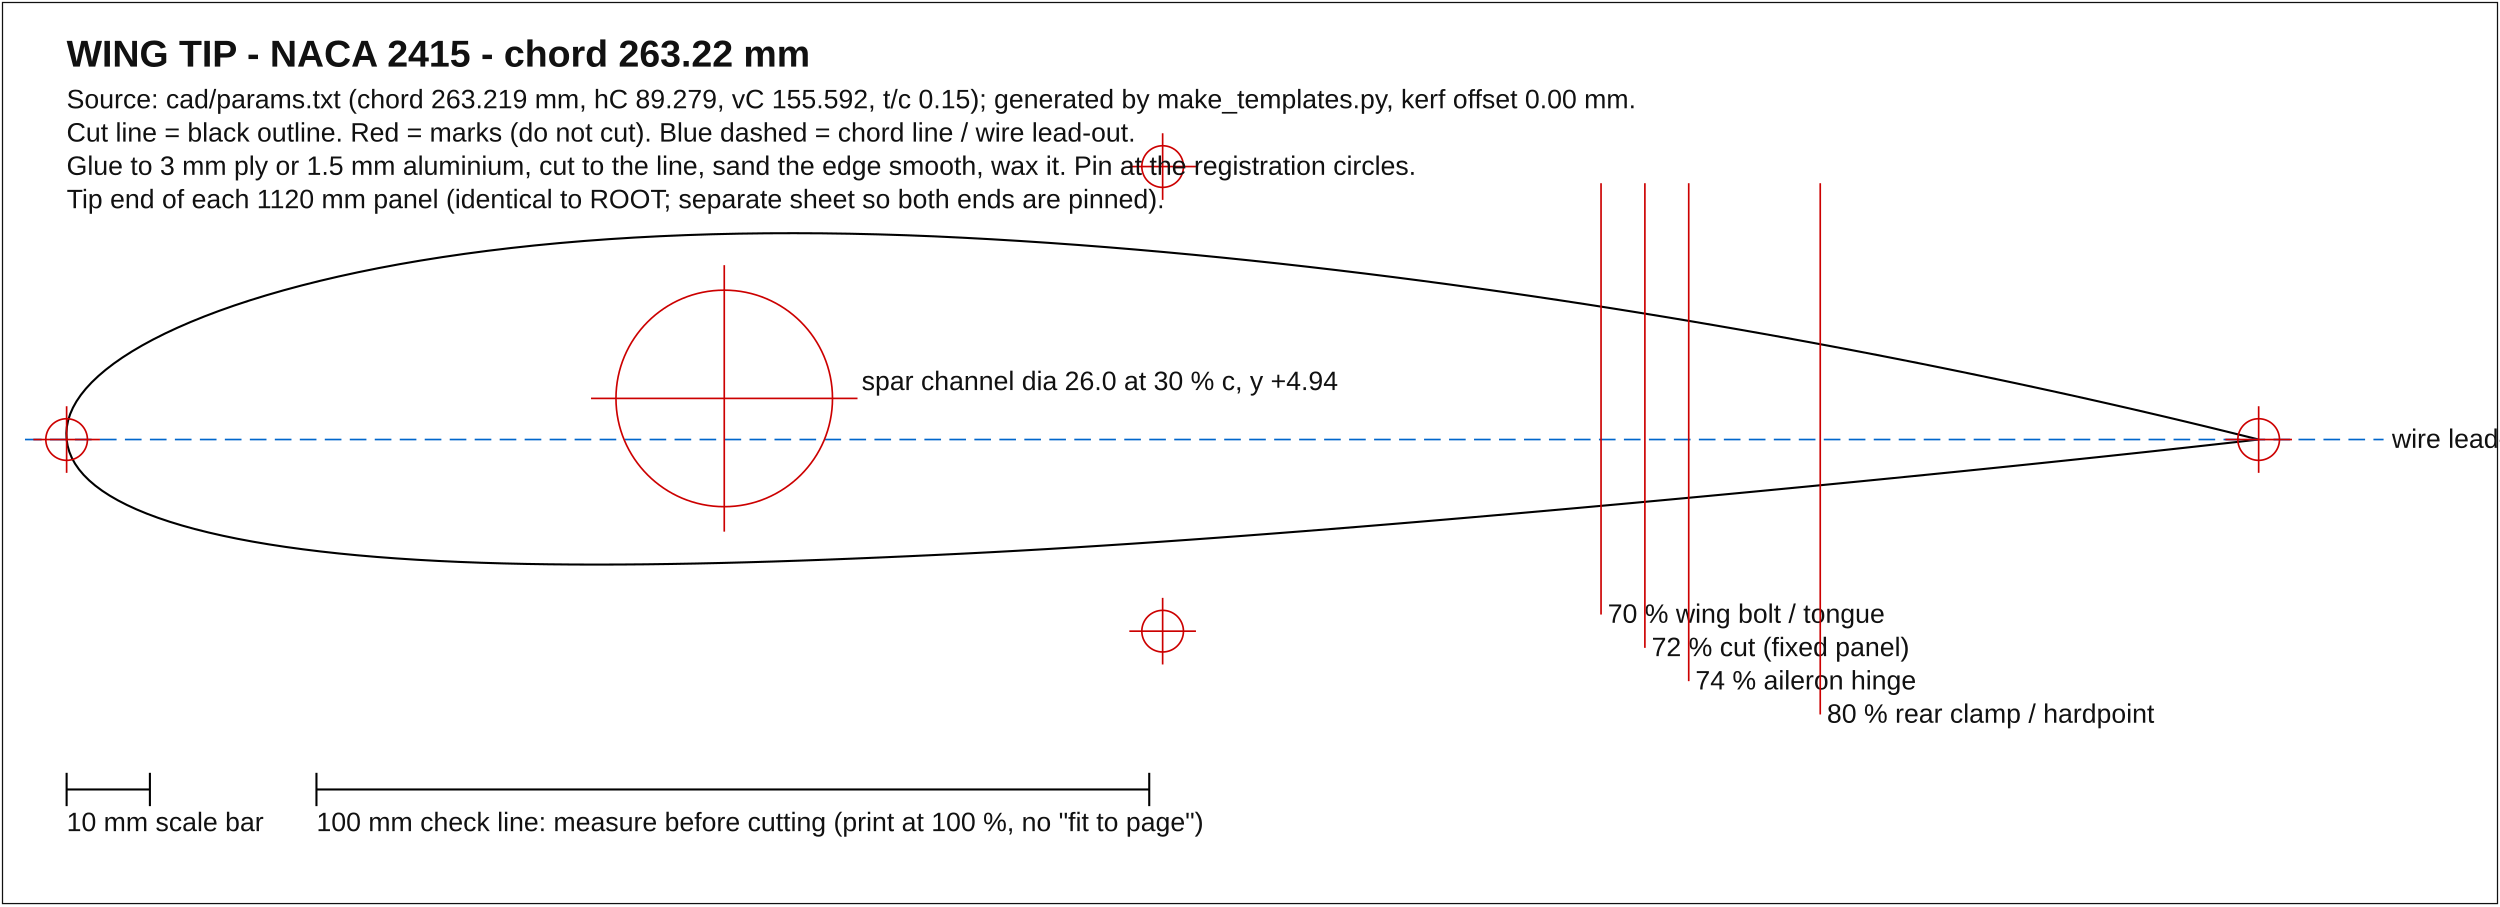
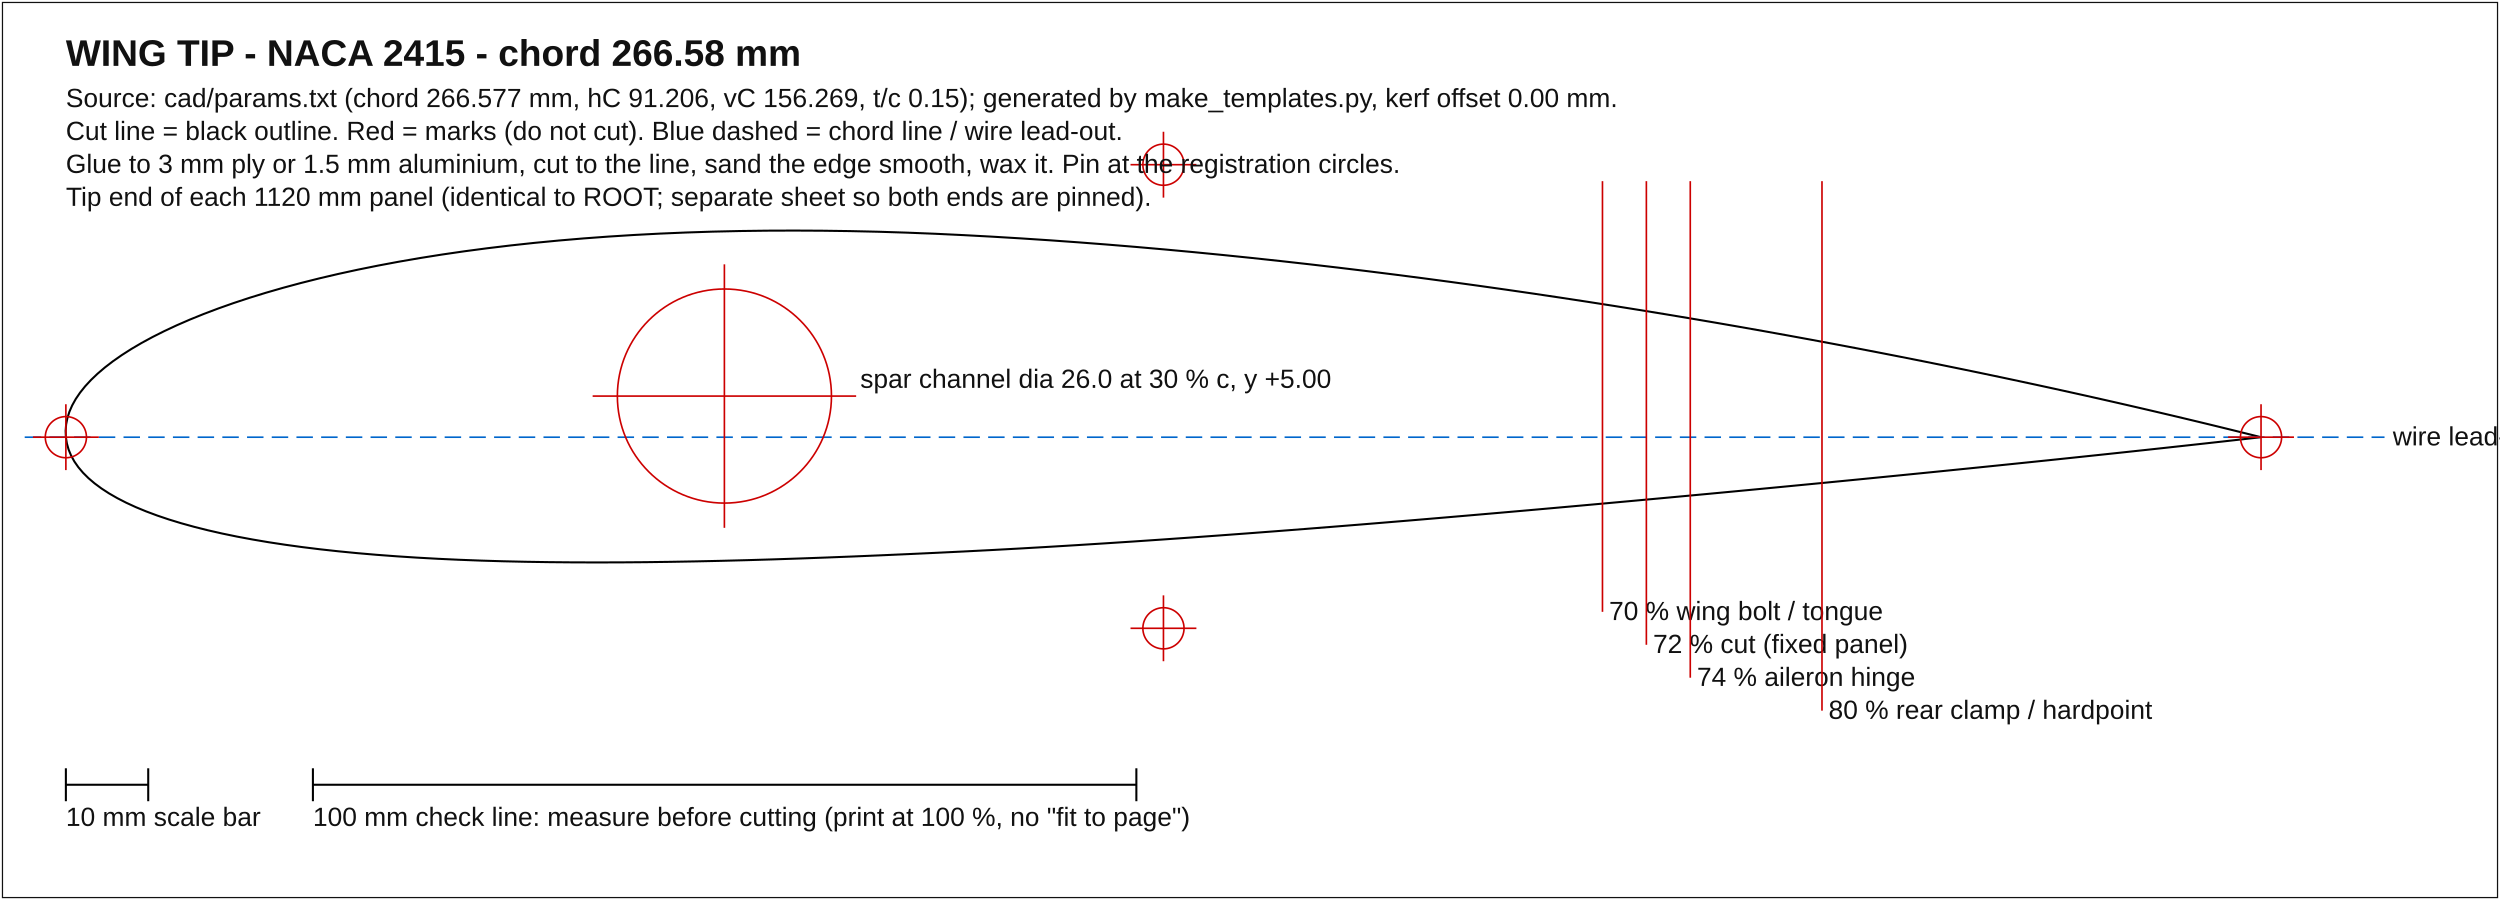
- <svg xmlns="http://www.w3.org/2000/svg" width="300.2mm" height="108.8mm" viewBox="0 0 300.2 108.8" font-family="Arial, Helvetica, sans-serif">
+ <svg xmlns="http://www.w3.org/2000/svg" width="303.6mm" height="109.3mm" viewBox="0 0 303.6 109.3" font-family="Arial, Helvetica, sans-serif">
  <style>text{font-size:3.2px;fill:#111}.lbl{font-size:4.5px;font-weight:bold}.thin{stroke:#111;stroke-width:0.15;fill:none}.cut{stroke:#000;stroke-width:0.25;fill:none}.mark{stroke:#c00;stroke-width:0.2;fill:none}.dash{stroke:#06c;stroke-width:0.2;fill:none;stroke-dasharray:2,1}</style>
-   <rect x="0.3" y="0.3" width="299.6" height="108.2" class="thin" />
-   <path d="M 271.219,52.778 L 271.174,52.767 L 271.041,52.733 L 270.818,52.677 L 270.507,52.599 L 270.107,52.499 L 269.618,52.378 L 269.041,52.235 L 268.377,52.070 L 267.625,51.885 L 266.787,51.679 L 265.862,51.453 L 264.851,51.207 L 263.755,50.943 L 262.575,50.659 L 261.312,50.358 L 259.965,50.039 L 258.536,49.704 L 257.027,49.352 L 255.437,48.985 L 253.768,48.603 L 252.021,48.207 L 250.198,47.797 L 248.298,47.375 L 246.325,46.942 L 244.278,46.497 L 242.159,46.041 L 239.969,45.577 L 237.711,45.103 L 235.385,44.622 L 232.993,44.134 L 230.537,43.639 L 228.018,43.140 L 225.438,42.635 L 222.798,42.127 L 220.101,41.616 L 217.347,41.103 L 214.540,40.588 L 211.681,40.073 L 208.771,39.559 L 205.813,39.046 L 202.809,38.534 L 199.760,38.026 L 196.670,37.521 L 193.539,37.020 L 190.370,36.525 L 187.166,36.036 L 183.927,35.554 L 180.657,35.079 L 177.359,34.613 L 174.033,34.156 L 170.682,33.709 L 167.309,33.273 L 163.916,32.849 L 160.505,32.437 L 157.079,32.038 L 153.640,31.653 L 150.191,31.283 L 146.733,30.928 L 143.270,30.590 L 139.803,30.268 L 136.335,29.964 L 132.869,29.678 L 129.406,29.411 L 125.950,29.164 L 122.503,28.937 L 119.067,28.730 L 115.644,28.546 L 112.227,28.383 L 108.805,28.248 L 105.404,28.142 L 102.026,28.065 L 98.673,28.017 L 95.349,28.000 L 92.055,28.013 L 88.794,28.055 L 85.569,28.128 L 82.382,28.232 L 79.235,28.365 L 76.131,28.528 L 73.072,28.721 L 70.061,28.943 L 67.099,29.195 L 64.188,29.475 L 61.332,29.784 L 58.532,30.121 L 55.790,30.484 L 53.108,30.875 L 50.488,31.291 L 47.932,31.732 L 45.443,32.198 L 43.021,32.688 L 40.668,33.200 L 38.387,33.734 L 36.178,34.289 L 34.044,34.863 L 31.985,35.457 L 30.004,36.068 L 28.101,36.696 L 26.278,37.340 L 24.536,37.999 L 22.877,38.671 L 21.301,39.356 L 19.809,40.052 L 18.402,40.759 L 17.082,41.475 L 15.848,42.200 L 14.703,42.932 L 13.645,43.671 L 12.677,44.416 L 11.798,45.165 L 11.009,45.918 L 10.310,46.675 L 9.702,47.434 L 9.185,48.195 L 8.759,48.958 L 8.425,49.722 L 8.181,50.486 L 8.030,51.250 L 7.969,52.014 L 8.000,52.778 L 8.121,53.532 L 8.331,54.269 L 8.630,54.989 L 9.017,55.690 L 9.493,56.373 L 10.056,57.039 L 10.706,57.685 L 11.442,58.313 L 12.264,58.923 L 13.171,59.513 L 14.163,60.084 L 15.238,60.636 L 16.395,61.168 L 17.635,61.680 L 18.955,62.172 L 20.354,62.644 L 21.833,63.095 L 23.388,63.526 L 25.021,63.936 L 26.728,64.325 L 28.510,64.694 L 30.364,65.041 L 32.290,65.367 L 34.285,65.672 L 36.350,65.955 L 38.481,66.218 L 40.679,66.460 L 42.941,66.680 L 45.266,66.880 L 47.652,67.059 L 50.099,67.218 L 52.603,67.357 L 55.164,67.475 L 57.780,67.575 L 60.450,67.655 L 63.171,67.717 L 65.942,67.760 L 68.761,67.786 L 71.627,67.794 L 74.537,67.786 L 77.491,67.763 L 80.485,67.723 L 83.518,67.669 L 86.589,67.602 L 89.695,67.520 L 92.835,67.427 L 96.006,67.321 L 99.207,67.205 L 102.435,67.078 L 105.689,66.942 L 108.966,66.797 L 112.265,66.645 L 115.607,66.483 L 118.976,66.310 L 122.359,66.125 L 125.755,65.930 L 129.161,65.724 L 132.575,65.508 L 135.994,65.284 L 139.416,65.051 L 142.840,64.811 L 146.262,64.564 L 149.680,64.311 L 153.092,64.051 L 156.496,63.787 L 159.890,63.519 L 163.271,63.246 L 166.636,62.970 L 169.984,62.691 L 173.312,62.410 L 176.619,62.127 L 179.901,61.842 L 183.156,61.556 L 186.383,61.270 L 189.578,60.984 L 192.741,60.698 L 195.868,60.413 L 198.957,60.128 L 202.007,59.845 L 205.015,59.564 L 207.979,59.285 L 210.898,59.008 L 213.768,58.733 L 216.588,58.462 L 219.356,58.193 L 222.070,57.928 L 224.728,57.667 L 227.329,57.410 L 229.870,57.157 L 232.350,56.909 L 234.766,56.666 L 237.118,56.427 L 239.403,56.194 L 241.620,55.967 L 243.767,55.745 L 245.843,55.529 L 247.846,55.320 L 249.775,55.117 L 251.629,54.922 L 253.405,54.733 L 255.103,54.551 L 256.722,54.378 L 258.260,54.212 L 259.717,54.054 L 261.090,53.904 L 262.380,53.763 L 263.585,53.630 L 264.704,53.507 L 265.737,53.392 L 266.682,53.287 L 267.540,53.192 L 268.309,53.106 L 268.989,53.029 L 269.579,52.963 L 270.080,52.907 L 270.489,52.860 L 270.808,52.824 L 271.036,52.798 L 271.173,52.783 L 271.219,52.778 Z" class="cut" />
-   <line x1="3.000" y1="52.778" x2="286.219" y2="52.778" class="dash" />
-   <text x="287.22" y="53.78">wire lead-out</text>
-   <path d="M 4.00,52.78 L 12.00,52.78 M 8.00,56.78 L 8.00,48.78" class="mark" />
-   <circle cx="8.00" cy="52.78" r="2.5" class="mark" />
-   <path d="M 267.22,52.78 L 275.22,52.78 M 271.22,56.78 L 271.22,48.78" class="mark" />
-   <circle cx="271.22" cy="52.78" r="2.5" class="mark" />
-   <path d="M 135.61,20.00 L 143.61,20.00 M 139.61,24.00 L 139.61,16.00" class="mark" />
-   <circle cx="139.61" cy="20.00" r="2.5" class="mark" />
-   <path d="M 135.61,75.79 L 143.61,75.79 M 139.61,79.79 L 139.61,71.79" class="mark" />
-   <circle cx="139.61" cy="75.79" r="2.5" class="mark" />
-   <circle cx="86.966" cy="47.843" r="13.000" class="mark" />
-   <path d="M 70.97,47.84 L 102.97,47.84 M 86.97,63.84 L 86.97,31.84" class="mark" />
-   <text x="103.47" y="46.84">spar channel dia 26.0 at 30 % c, y +4.94</text>
-   <line x1="192.253" y1="22.000" x2="192.253" y2="73.794" class="mark" />
-   <text x="193.05" y="74.79">70 % wing bolt / tongue</text>
-   <line x1="197.518" y1="22.000" x2="197.518" y2="77.794" class="mark" />
-   <text x="198.32" y="78.79">72 % cut (fixed panel)</text>
-   <line x1="202.782" y1="22.000" x2="202.782" y2="81.794" class="mark" />
-   <text x="203.58" y="82.79">74 % aileron hinge</text>
-   <line x1="218.575" y1="22.000" x2="218.575" y2="85.794" class="mark" />
-   <text x="219.38" y="86.79">80 % rear clamp / hardpoint</text>
-   <path d="M 8.0,94.8 L 18.0,94.8 M 8.0,92.8 L 8.0,96.8 M 18.0,92.8 L 18.0,96.8" class="cut" />
-   <text x="8.0" y="99.8">10 mm scale bar</text>
-   <path d="M 38.0,94.8 L 138.0,94.8 M 38.0,92.8 L 38.0,96.8 M 138.0,92.8 L 138.0,96.8" class="cut" />
-   <text x="38.0" y="99.8">100 mm check line: measure before cutting (print at 100 %, no "fit to page")</text>
-   <text x="8.0" y="8" class="lbl">WING TIP - NACA 2415 - chord 263.22 mm</text>
-   <text x="8.0" y="13.0">Source: cad/params.txt (chord 263.219 mm, hC 89.279, vC 155.592, t/c 0.15); generated by make_templates.py, kerf offset 0.00 mm.</text>
+   <rect x="0.3" y="0.3" width="303.0" height="108.7" class="thin" />
+   <path d="M 274.577,53.094 L 274.532,53.083 L 274.397,53.049 L 274.171,52.992 L 273.856,52.913 L 273.450,52.812 L 272.956,52.689 L 272.372,52.544 L 271.699,52.377 L 270.937,52.189 L 270.088,51.981 L 269.151,51.752 L 268.128,51.503 L 267.018,51.235 L 265.823,50.949 L 264.543,50.643 L 263.179,50.321 L 261.733,49.981 L 260.204,49.625 L 258.594,49.253 L 256.904,48.866 L 255.134,48.465 L 253.288,48.050 L 251.364,47.623 L 249.365,47.183 L 247.292,46.733 L 245.146,46.272 L 242.929,45.801 L 240.642,45.322 L 238.286,44.834 L 235.864,44.340 L 233.376,43.839 L 230.825,43.333 L 228.212,42.822 L 225.538,42.307 L 222.807,41.790 L 220.018,41.270 L 217.175,40.749 L 214.279,40.227 L 211.332,39.706 L 208.337,39.186 L 205.294,38.669 L 202.207,38.154 L 199.077,37.642 L 195.906,37.135 L 192.697,36.634 L 189.451,36.139 L 186.172,35.650 L 182.860,35.170 L 179.519,34.697 L 176.151,34.235 L 172.757,33.782 L 169.342,33.341 L 165.905,32.911 L 162.451,32.494 L 158.981,32.090 L 155.498,31.700 L 152.005,31.325 L 148.503,30.966 L 144.995,30.623 L 141.484,30.297 L 137.972,29.989 L 134.462,29.699 L 130.955,29.429 L 127.455,29.179 L 123.964,28.949 L 120.484,28.740 L 117.018,28.553 L 113.557,28.388 L 110.091,28.251 L 106.646,28.143 L 103.225,28.065 L 99.830,28.018 L 96.463,28.000 L 93.127,28.013 L 89.825,28.056 L 86.559,28.130 L 83.331,28.235 L 80.144,28.369 L 77.000,28.535 L 73.902,28.730 L 70.852,28.955 L 67.853,29.210 L 64.905,29.494 L 62.012,29.807 L 59.176,30.148 L 56.399,30.516 L 53.683,30.911 L 51.030,31.333 L 48.442,31.780 L 45.920,32.252 L 43.467,32.747 L 41.085,33.266 L 38.774,33.807 L 36.537,34.369 L 34.376,34.951 L 32.291,35.552 L 30.284,36.171 L 28.358,36.807 L 26.511,37.460 L 24.747,38.127 L 23.067,38.807 L 21.470,39.501 L 19.960,40.206 L 18.535,40.922 L 17.198,41.647 L 15.948,42.381 L 14.788,43.123 L 13.717,43.871 L 12.736,44.625 L 11.846,45.384 L 11.047,46.147 L 10.339,46.913 L 9.724,47.682 L 9.200,48.453 L 8.769,49.225 L 8.430,49.999 L 8.184,50.773 L 8.030,51.547 L 7.969,52.320 L 8.000,53.094 L 8.123,53.858 L 8.335,54.605 L 8.638,55.333 L 9.030,56.043 L 9.512,56.735 L 10.082,57.409 L 10.740,58.064 L 11.486,58.700 L 12.319,59.317 L 13.237,59.915 L 14.241,60.493 L 15.330,61.052 L 16.502,61.591 L 17.757,62.109 L 19.094,62.608 L 20.512,63.086 L 22.009,63.543 L 23.585,63.979 L 25.238,64.395 L 26.967,64.789 L 28.771,65.162 L 30.649,65.513 L 32.599,65.844 L 34.621,66.152 L 36.711,66.440 L 38.870,66.706 L 41.096,66.950 L 43.387,67.174 L 45.741,67.376 L 48.158,67.557 L 50.636,67.718 L 53.172,67.859 L 55.766,67.979 L 58.415,68.080 L 61.119,68.161 L 63.875,68.223 L 66.681,68.267 L 69.536,68.293 L 72.439,68.302 L 75.386,68.294 L 78.377,68.270 L 81.410,68.230 L 84.482,68.175 L 87.592,68.107 L 90.738,68.025 L 93.917,67.930 L 97.129,67.823 L 100.371,67.705 L 103.640,67.577 L 106.935,67.439 L 110.255,67.292 L 113.595,67.138 L 116.980,66.974 L 120.392,66.799 L 123.818,66.612 L 127.257,66.414 L 130.707,66.205 L 134.164,65.987 L 137.627,65.760 L 141.093,65.524 L 144.560,65.281 L 148.026,65.030 L 151.487,64.774 L 154.943,64.511 L 158.391,64.244 L 161.828,63.972 L 165.252,63.696 L 168.660,63.416 L 172.051,63.134 L 175.421,62.849 L 178.770,62.562 L 182.094,62.274 L 185.391,61.985 L 188.658,61.695 L 191.895,61.405 L 195.098,61.115 L 198.265,60.826 L 201.394,60.538 L 204.482,60.252 L 207.529,59.967 L 210.531,59.684 L 213.486,59.403 L 216.393,59.125 L 219.249,58.850 L 222.052,58.579 L 224.801,58.310 L 227.493,58.046 L 230.127,57.785 L 232.700,57.529 L 235.212,57.278 L 237.659,57.031 L 240.041,56.790 L 242.355,56.554 L 244.600,56.323 L 246.775,56.099 L 248.877,55.881 L 250.906,55.669 L 252.860,55.463 L 254.737,55.265 L 256.536,55.074 L 258.256,54.890 L 259.895,54.714 L 261.453,54.546 L 262.928,54.386 L 264.319,54.234 L 265.625,54.091 L 266.845,53.957 L 267.979,53.832 L 269.025,53.716 L 269.983,53.610 L 270.851,53.513 L 271.630,53.426 L 272.319,53.349 L 272.916,53.281 L 273.423,53.224 L 273.838,53.177 L 274.161,53.141 L 274.392,53.115 L 274.531,53.099 L 274.577,53.094 Z" class="cut" />
+   <line x1="3.000" y1="53.094" x2="289.577" y2="53.094" class="dash" />
+   <text x="290.58" y="54.09">wire lead-out</text>
+   <path d="M 4.00,53.09 L 12.00,53.09 M 8.00,57.09 L 8.00,49.09" class="mark" />
+   <circle cx="8.00" cy="53.09" r="2.5" class="mark" />
+   <path d="M 270.58,53.09 L 278.58,53.09 M 274.58,57.09 L 274.58,49.09" class="mark" />
+   <circle cx="274.58" cy="53.09" r="2.5" class="mark" />
+   <path d="M 137.29,20.00 L 145.29,20.00 M 141.29,24.00 L 141.29,16.00" class="mark" />
+   <circle cx="141.29" cy="20.00" r="2.5" class="mark" />
+   <path d="M 137.29,76.30 L 145.29,76.30 M 141.29,80.30 L 141.29,72.30" class="mark" />
+   <circle cx="141.29" cy="76.30" r="2.5" class="mark" />
+   <circle cx="87.973" cy="48.096" r="13.000" class="mark" />
+   <path d="M 71.97,48.10 L 103.97,48.10 M 87.97,64.10 L 87.97,32.10" class="mark" />
+   <text x="104.47" y="47.10">spar channel dia 26.0 at 30 % c, y +5.00</text>
+   <line x1="194.604" y1="22.000" x2="194.604" y2="74.302" class="mark" />
+   <text x="195.40" y="75.30">70 % wing bolt / tongue</text>
+   <line x1="199.935" y1="22.000" x2="199.935" y2="78.302" class="mark" />
+   <text x="200.74" y="79.30">72 % cut (fixed panel)</text>
+   <line x1="205.267" y1="22.000" x2="205.267" y2="82.302" class="mark" />
+   <text x="206.07" y="83.30">74 % aileron hinge</text>
+   <line x1="221.262" y1="22.000" x2="221.262" y2="86.302" class="mark" />
+   <text x="222.06" y="87.30">80 % rear clamp / hardpoint</text>
+   <path d="M 8.0,95.3 L 18.0,95.3 M 8.0,93.3 L 8.0,97.3 M 18.0,93.3 L 18.0,97.3" class="cut" />
+   <text x="8.0" y="100.3">10 mm scale bar</text>
+   <path d="M 38.0,95.3 L 138.0,95.3 M 38.0,93.3 L 38.0,97.3 M 138.0,93.3 L 138.0,97.3" class="cut" />
+   <text x="38.0" y="100.3">100 mm check line: measure before cutting (print at 100 %, no "fit to page")</text>
+   <text x="8.0" y="8" class="lbl">WING TIP - NACA 2415 - chord 266.58 mm</text>
+   <text x="8.0" y="13.0">Source: cad/params.txt (chord 266.577 mm, hC 91.206, vC 156.269, t/c 0.15); generated by make_templates.py, kerf offset 0.00 mm.</text>
  <text x="8.0" y="17.0">Cut line = black outline. Red = marks (do not cut). Blue dashed = chord line / wire lead-out.</text>
  <text x="8.0" y="21.0">Glue to 3 mm ply or 1.5 mm aluminium, cut to the line, sand the edge smooth, wax it. Pin at the registration circles.</text>
  <text x="8.0" y="25.0">Tip end of each 1120 mm panel (identical to ROOT; separate sheet so both ends are pinned).</text>
</svg>
